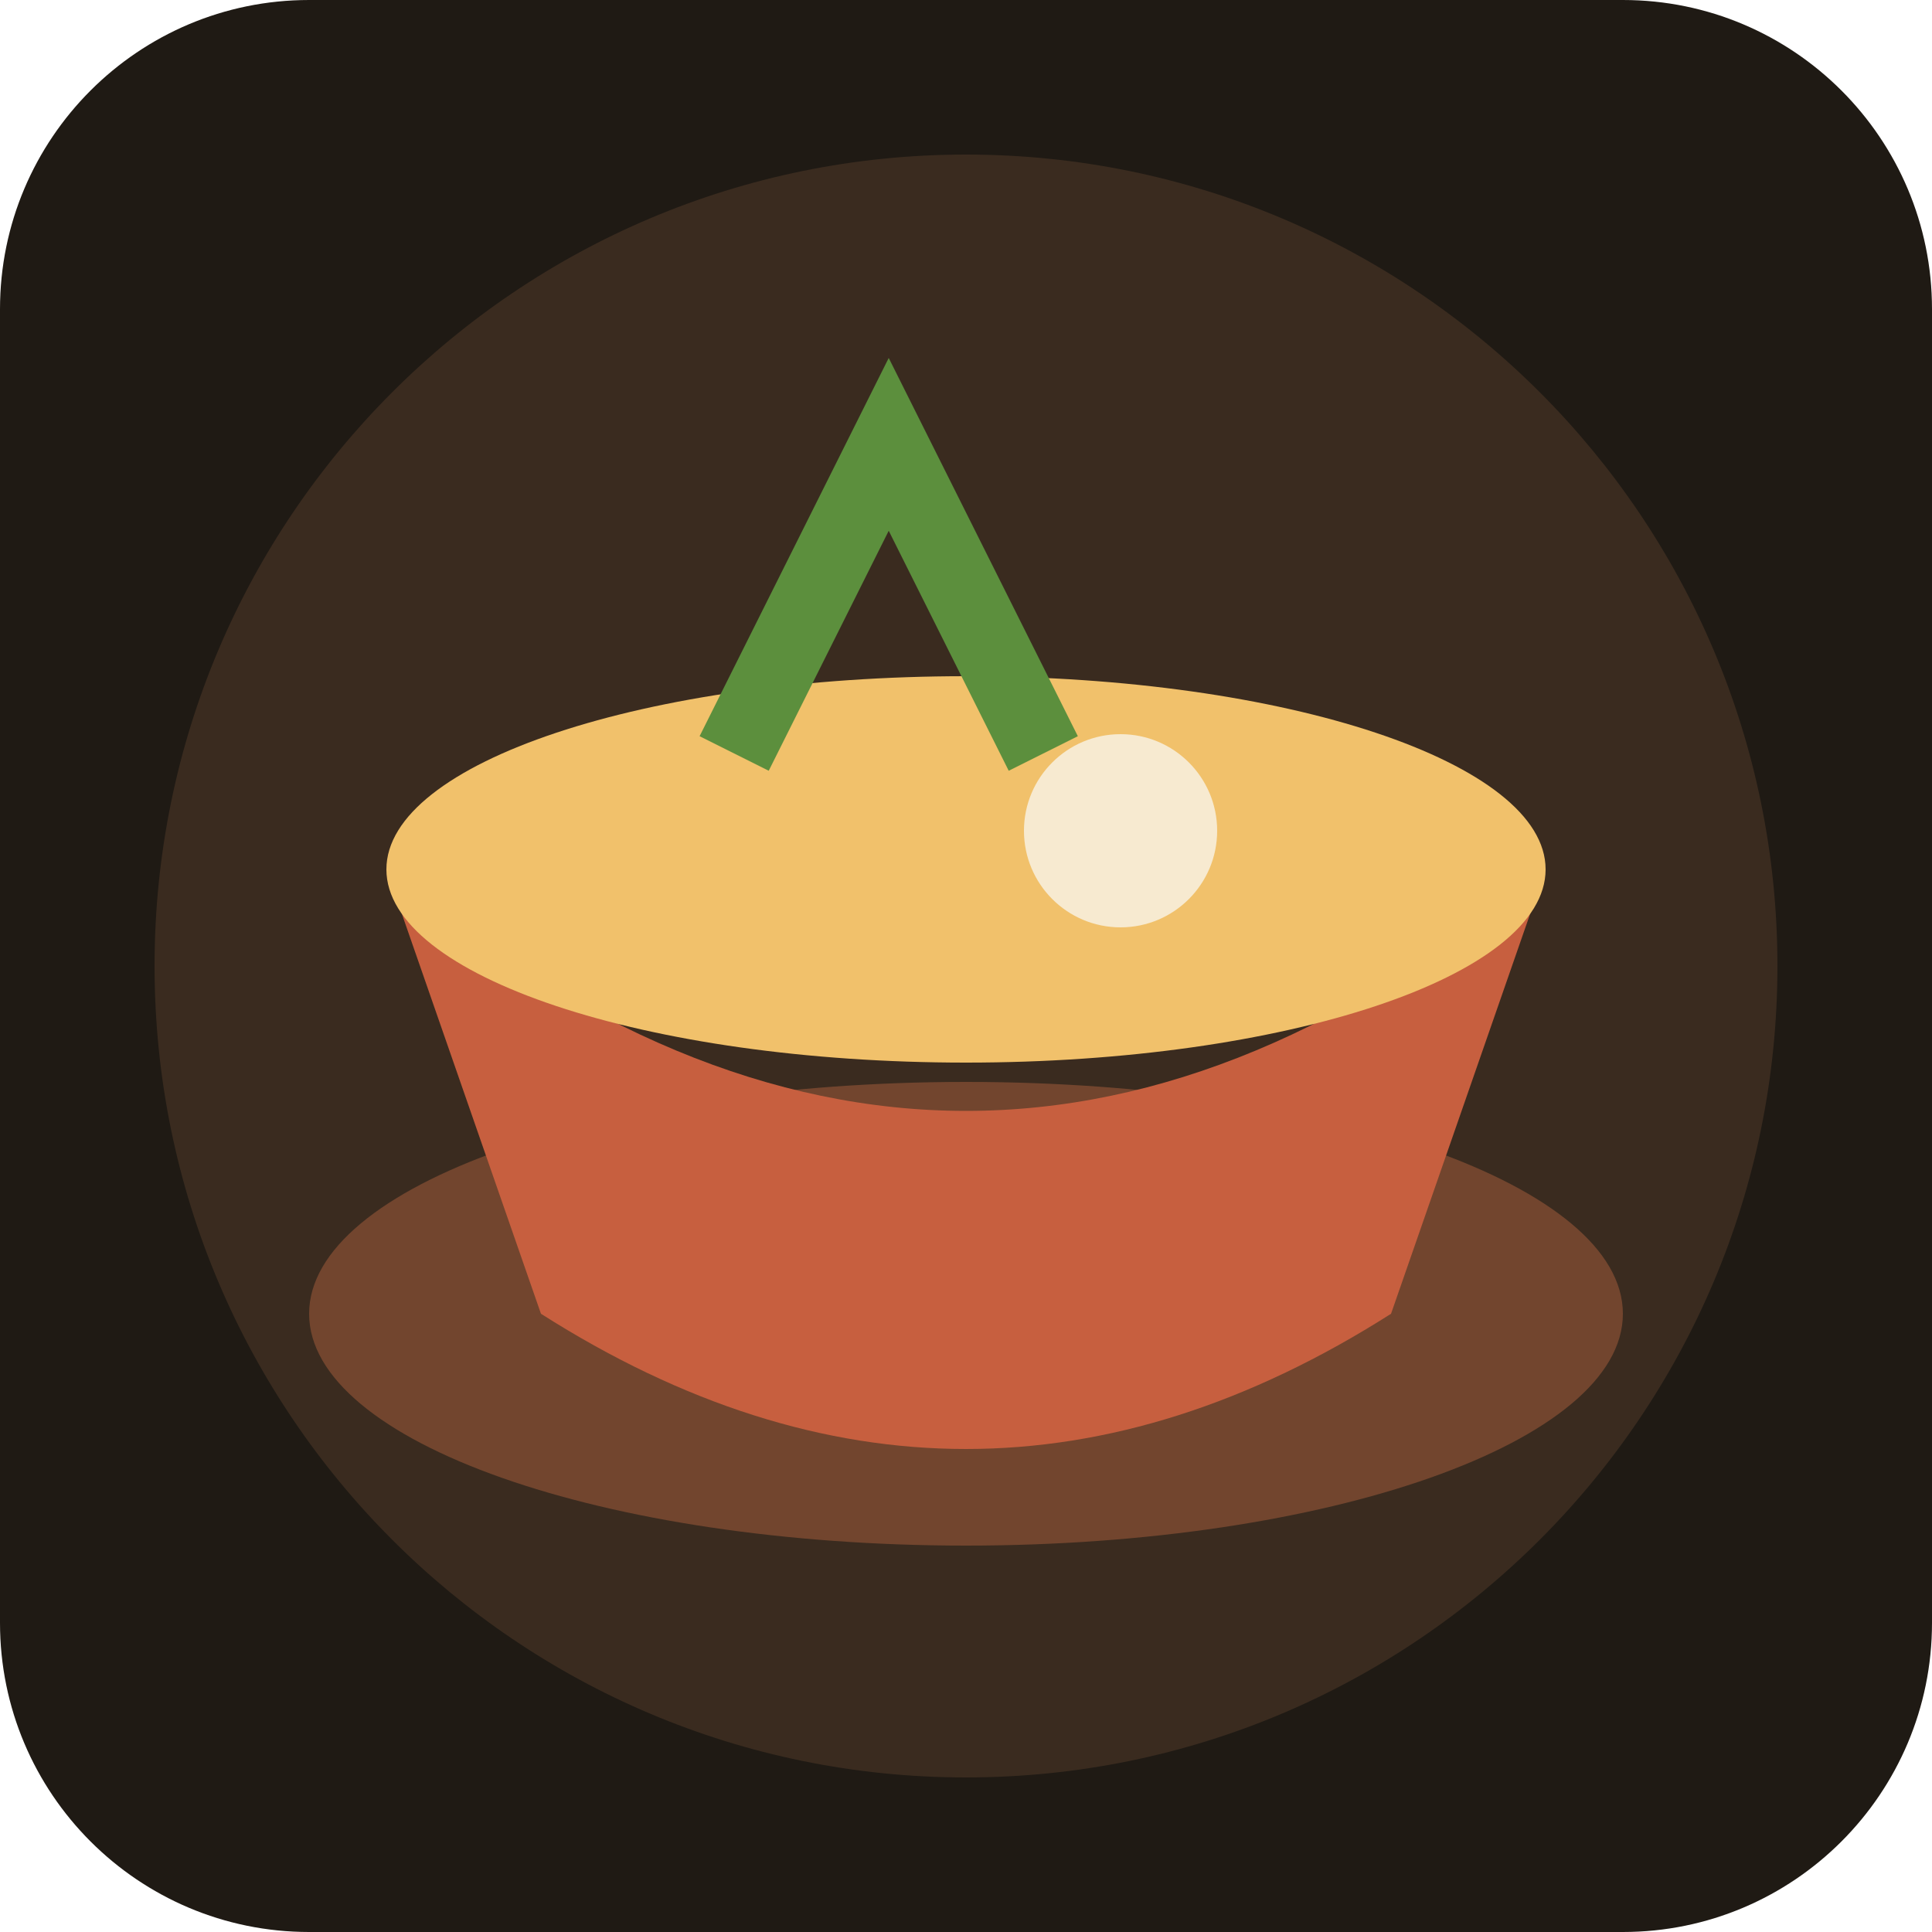
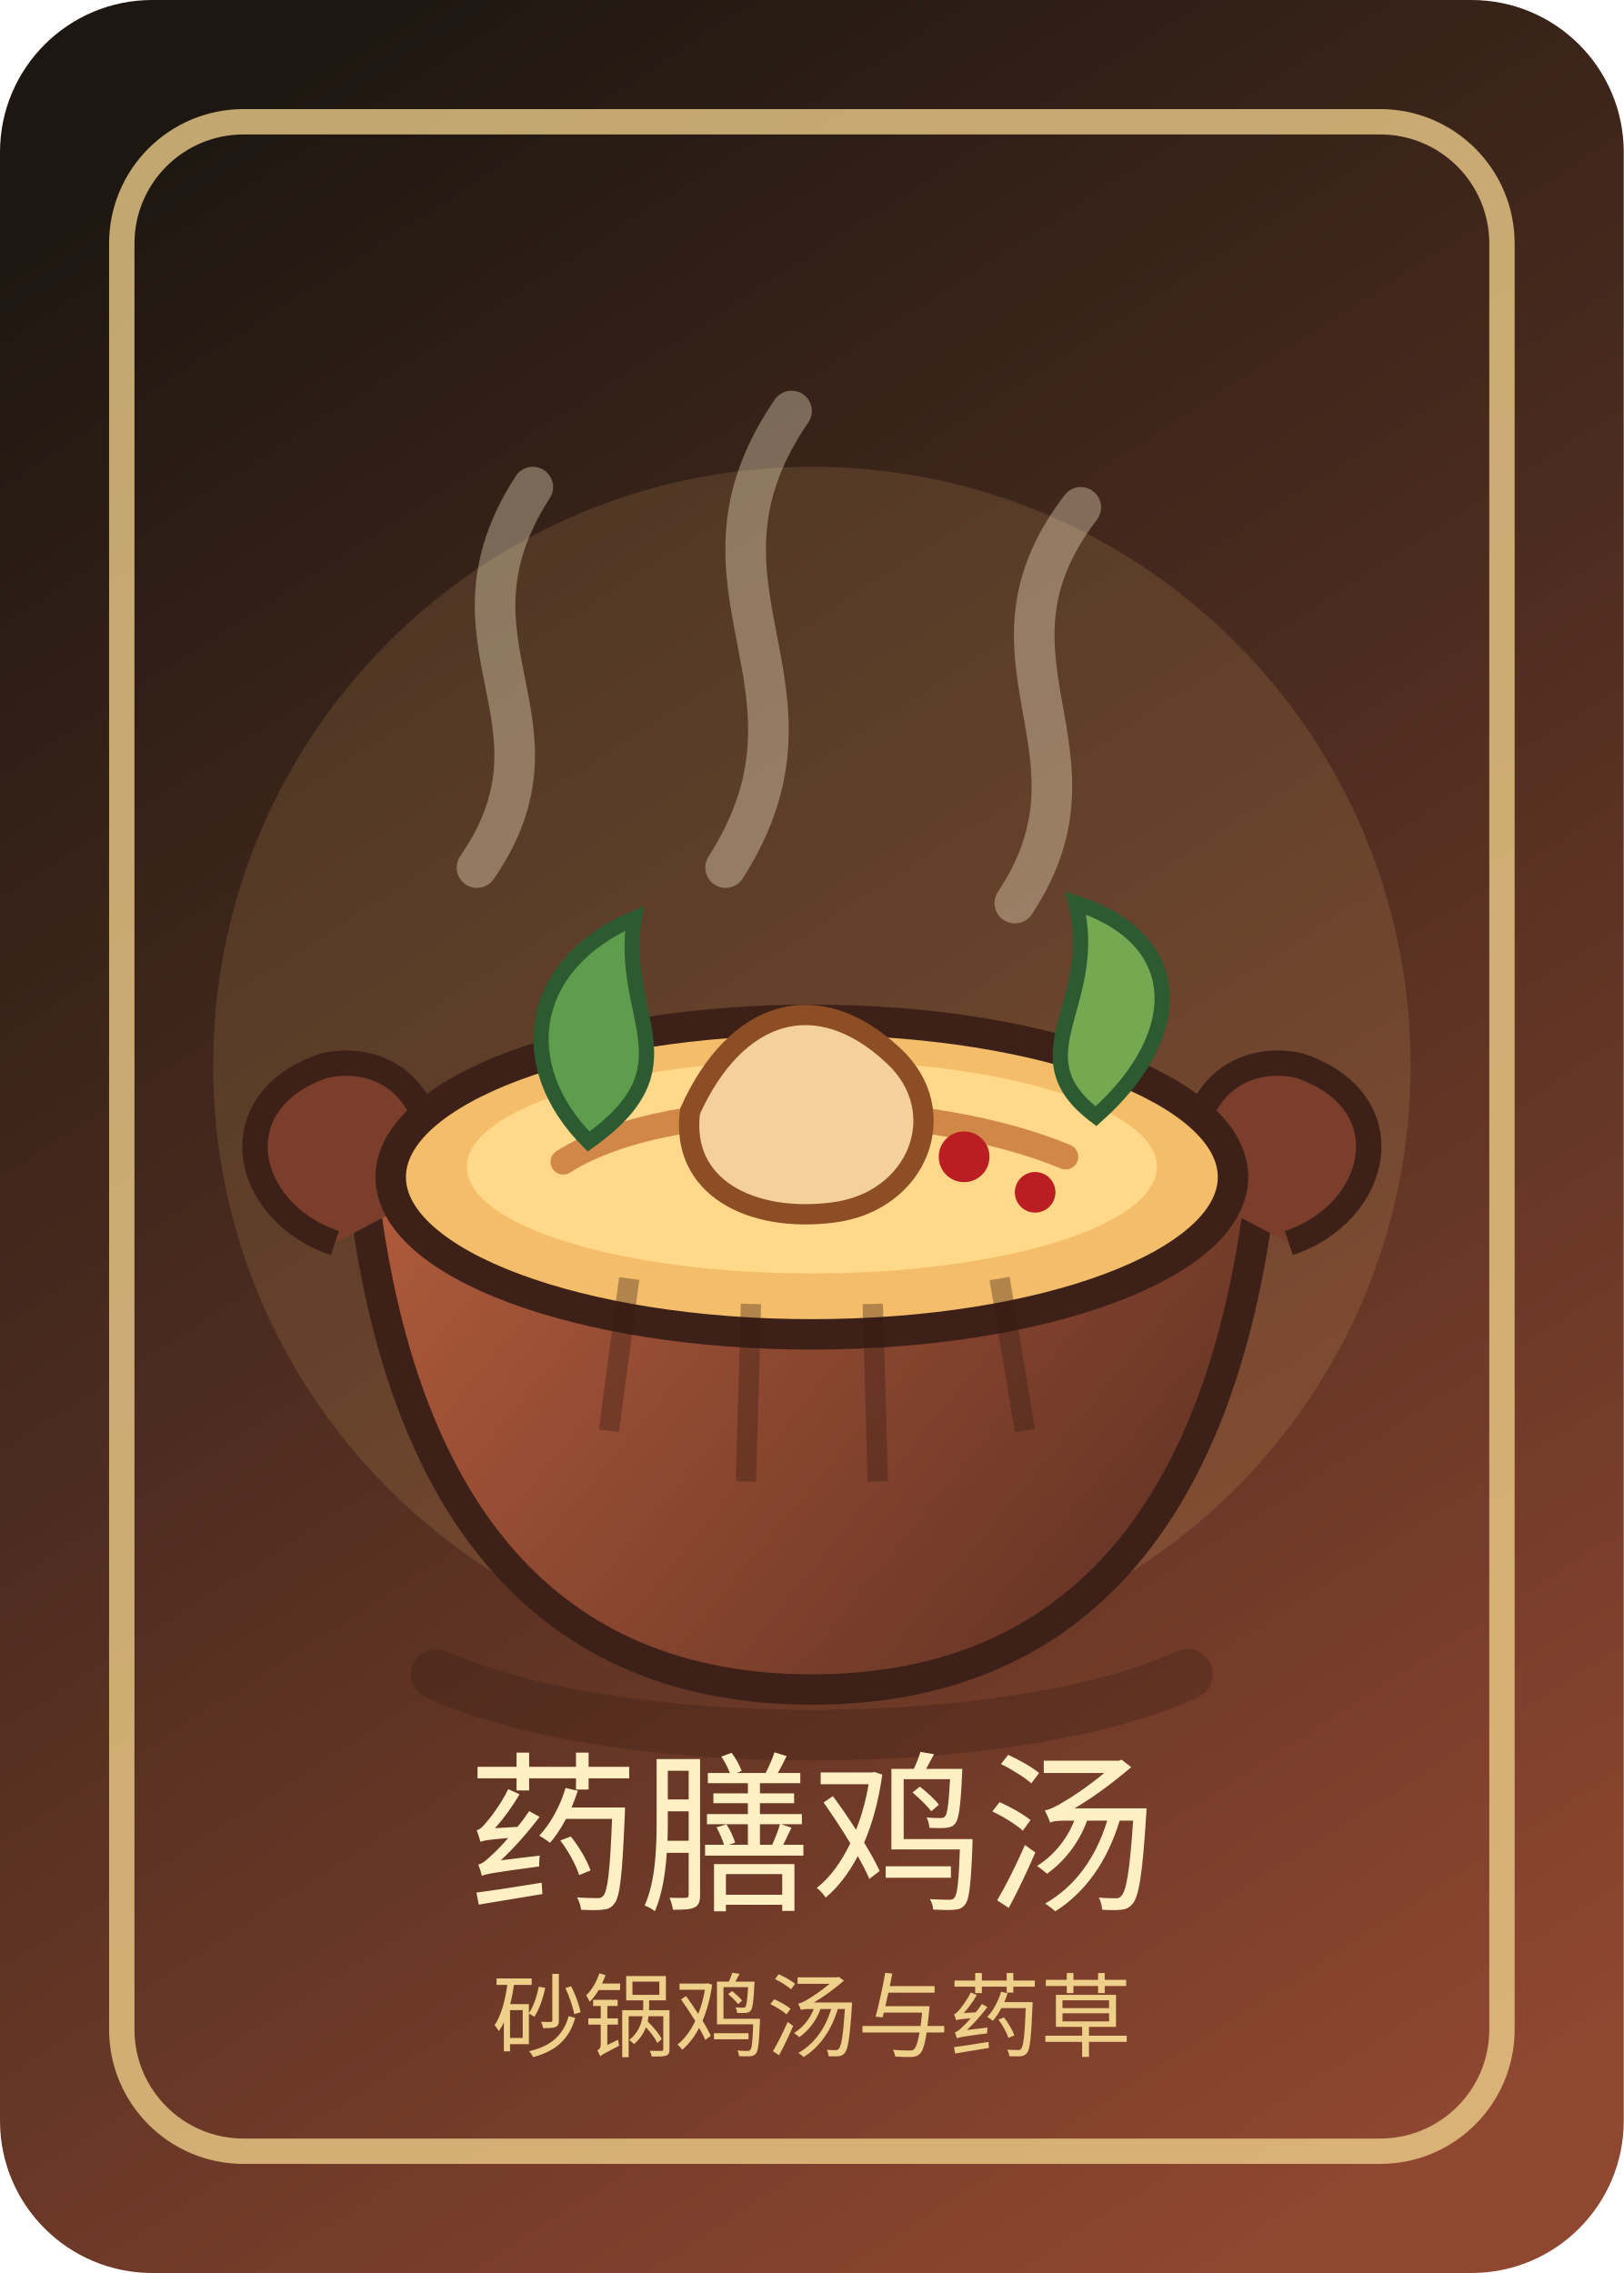
- <svg xmlns="http://www.w3.org/2000/svg" viewBox="0 0 100 100" role="img" aria-label="药膳鸡汤">
-   <rect width="100" height="100" rx="16" fill="#1f1a14" />
-   <circle cx="50" cy="50" r="42" fill="#3a2b1f" />
-   <ellipse cx="50" cy="68" rx="34" ry="12" fill="#72452e" />
-   <path d="M20 45 Q50 70 80 45 L72 68 Q50 82 28 68 Z" fill="#c75f3f" />
-   <ellipse cx="50" cy="45" rx="30" ry="10" fill="#f1c16b" />
-   <path d="M38 39 l8 -16 l8 16" stroke="#5c8f3d" stroke-width="4" fill="none" />
-   <circle cx="58" cy="43" r="5" fill="#f7ead0" />
+ <svg xmlns="http://www.w3.org/2000/svg" viewBox="0 0 320 448" role="img" aria-labelledby="herb-chicken-soup-title herb-chicken-soup-desc" data-art-direction="ancient-wuxia-item" data-item-id="herb_chicken_soup">
+   <defs>
+     <linearGradient id="herb-chicken-soup-bg" x1="34" y1="28" x2="286" y2="420" gradientUnits="userSpaceOnUse">
+       <stop stop-color="#1e1711" />
+       <stop offset=".48" stop-color="#4f2d20" />
+       <stop offset="1" stop-color="#8f4730" />
+     </linearGradient>
+     <linearGradient id="herb-chicken-soup-pot" x1="80" y1="194" x2="241" y2="326" gradientUnits="userSpaceOnUse">
+       <stop stop-color="#b95f3e" />
+       <stop offset="1" stop-color="#5e3022" />
+     </linearGradient>
+   </defs>
+   <rect width="320" height="448" rx="30" fill="url(#herb-chicken-soup-bg)" />
+   <rect x="24" y="24" width="272" height="400" rx="24" fill="none" stroke="#efd08a" stroke-width="5" opacity=".78" />
+   <circle cx="160" cy="210" r="118" fill="#f5c478" opacity=".14" />
+   <path d="M105 96 C85 127 114 142 94 171 M156 81 C132 116 166 135 143 171 M213 100 C190 130 220 148 200 178" fill="none" stroke="#fff0cf" stroke-width="8" stroke-linecap="round" opacity=".35" />
+   <path d="M72 238 C88 207 232 207 248 238 C240 298 212 333 160 333 C108 333 80 298 72 238Z" fill="url(#herb-chicken-soup-pot)" stroke="#3d2118" stroke-width="6" />
+   <path d="M66 245 C48 239 43 217 64 210 C78 207 89 219 83 236" fill="#7b3e2b" stroke="#3d2118" stroke-width="5" />
+   <path d="M254 245 C272 239 277 217 256 210 C242 207 231 219 237 236" fill="#7b3e2b" stroke="#3d2118" stroke-width="5" />
+   <ellipse cx="160" cy="232" rx="83" ry="31" fill="#f3bd69" stroke="#3d2118" stroke-width="6" />
+   <ellipse cx="160" cy="230" rx="68" ry="21" fill="#ffd88a" />
+   <path d="M111 229 C133 215 184 217 210 228" fill="none" stroke="#c06c32" stroke-width="5" stroke-linecap="round" opacity=".75" />
+   <path d="M136 219 C145 199 161 194 176 208 C188 219 181 237 164 239 C148 241 134 234 136 219Z" fill="#f4d19a" stroke="#8d4d25" stroke-width="4" />
+   <circle cx="190" cy="228" r="5" fill="#bb1e22" />
+   <circle cx="204" cy="235" r="4" fill="#bb1e22" />
+   <path d="M116 225 C101 210 104 190 125 181 C122 201 137 210 116 225Z" fill="#5d9d4b" stroke="#2c5b32" stroke-width="3" />
+   <path d="M216 220 C234 204 234 185 212 178 C217 198 200 208 216 220Z" fill="#75a851" stroke="#2c5b32" stroke-width="3" />
+   <path d="M124 252 L120 282 M148 257 L147 292 M172 257 L173 292 M197 252 L202 282" stroke="#341b12" stroke-width="4" opacity=".35" />
+   <path d="M86 330 C121 346 199 346 234 330" fill="none" stroke="#26130d" stroke-width="10" stroke-linecap="round" opacity=".25" />
+   <text x="160" y="374" text-anchor="middle" font-size="34" font-family="serif" fill="#fff0c4">药膳鸡汤</text>
+   <text x="160" y="404" text-anchor="middle" font-size="18" font-family="serif" fill="#efd08a">砂锅鸡汤与药草</text>
</svg>
